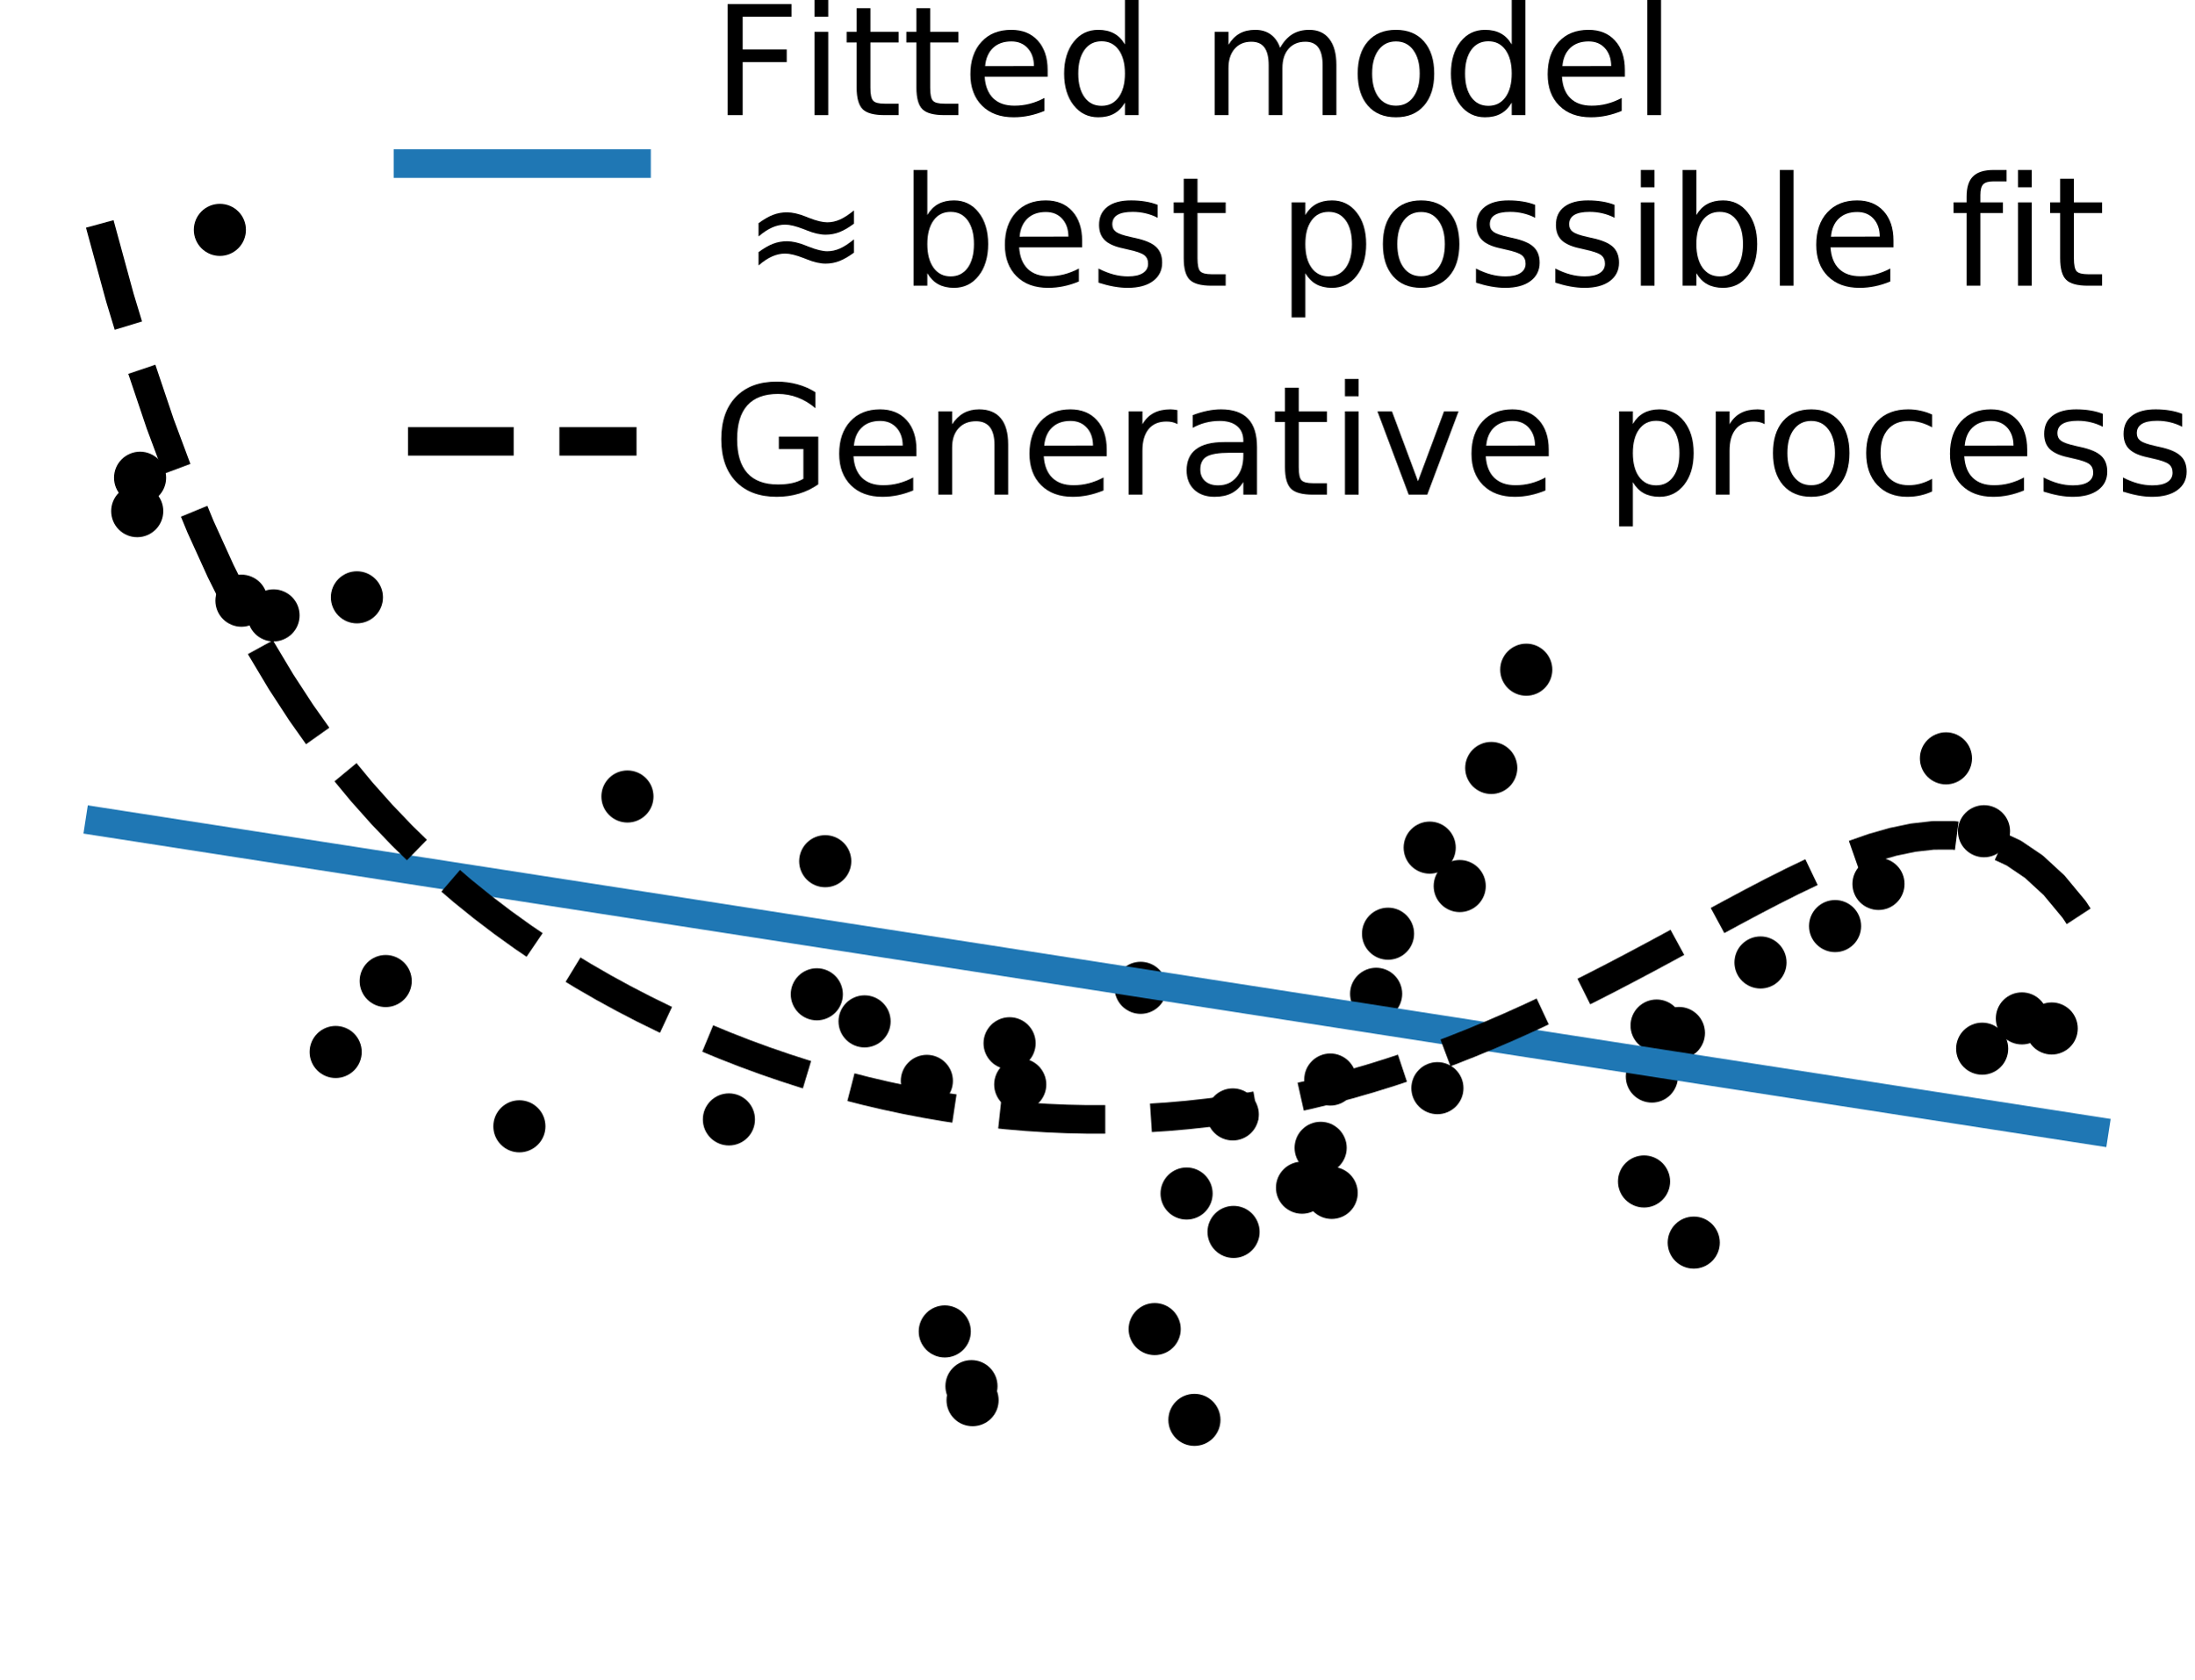
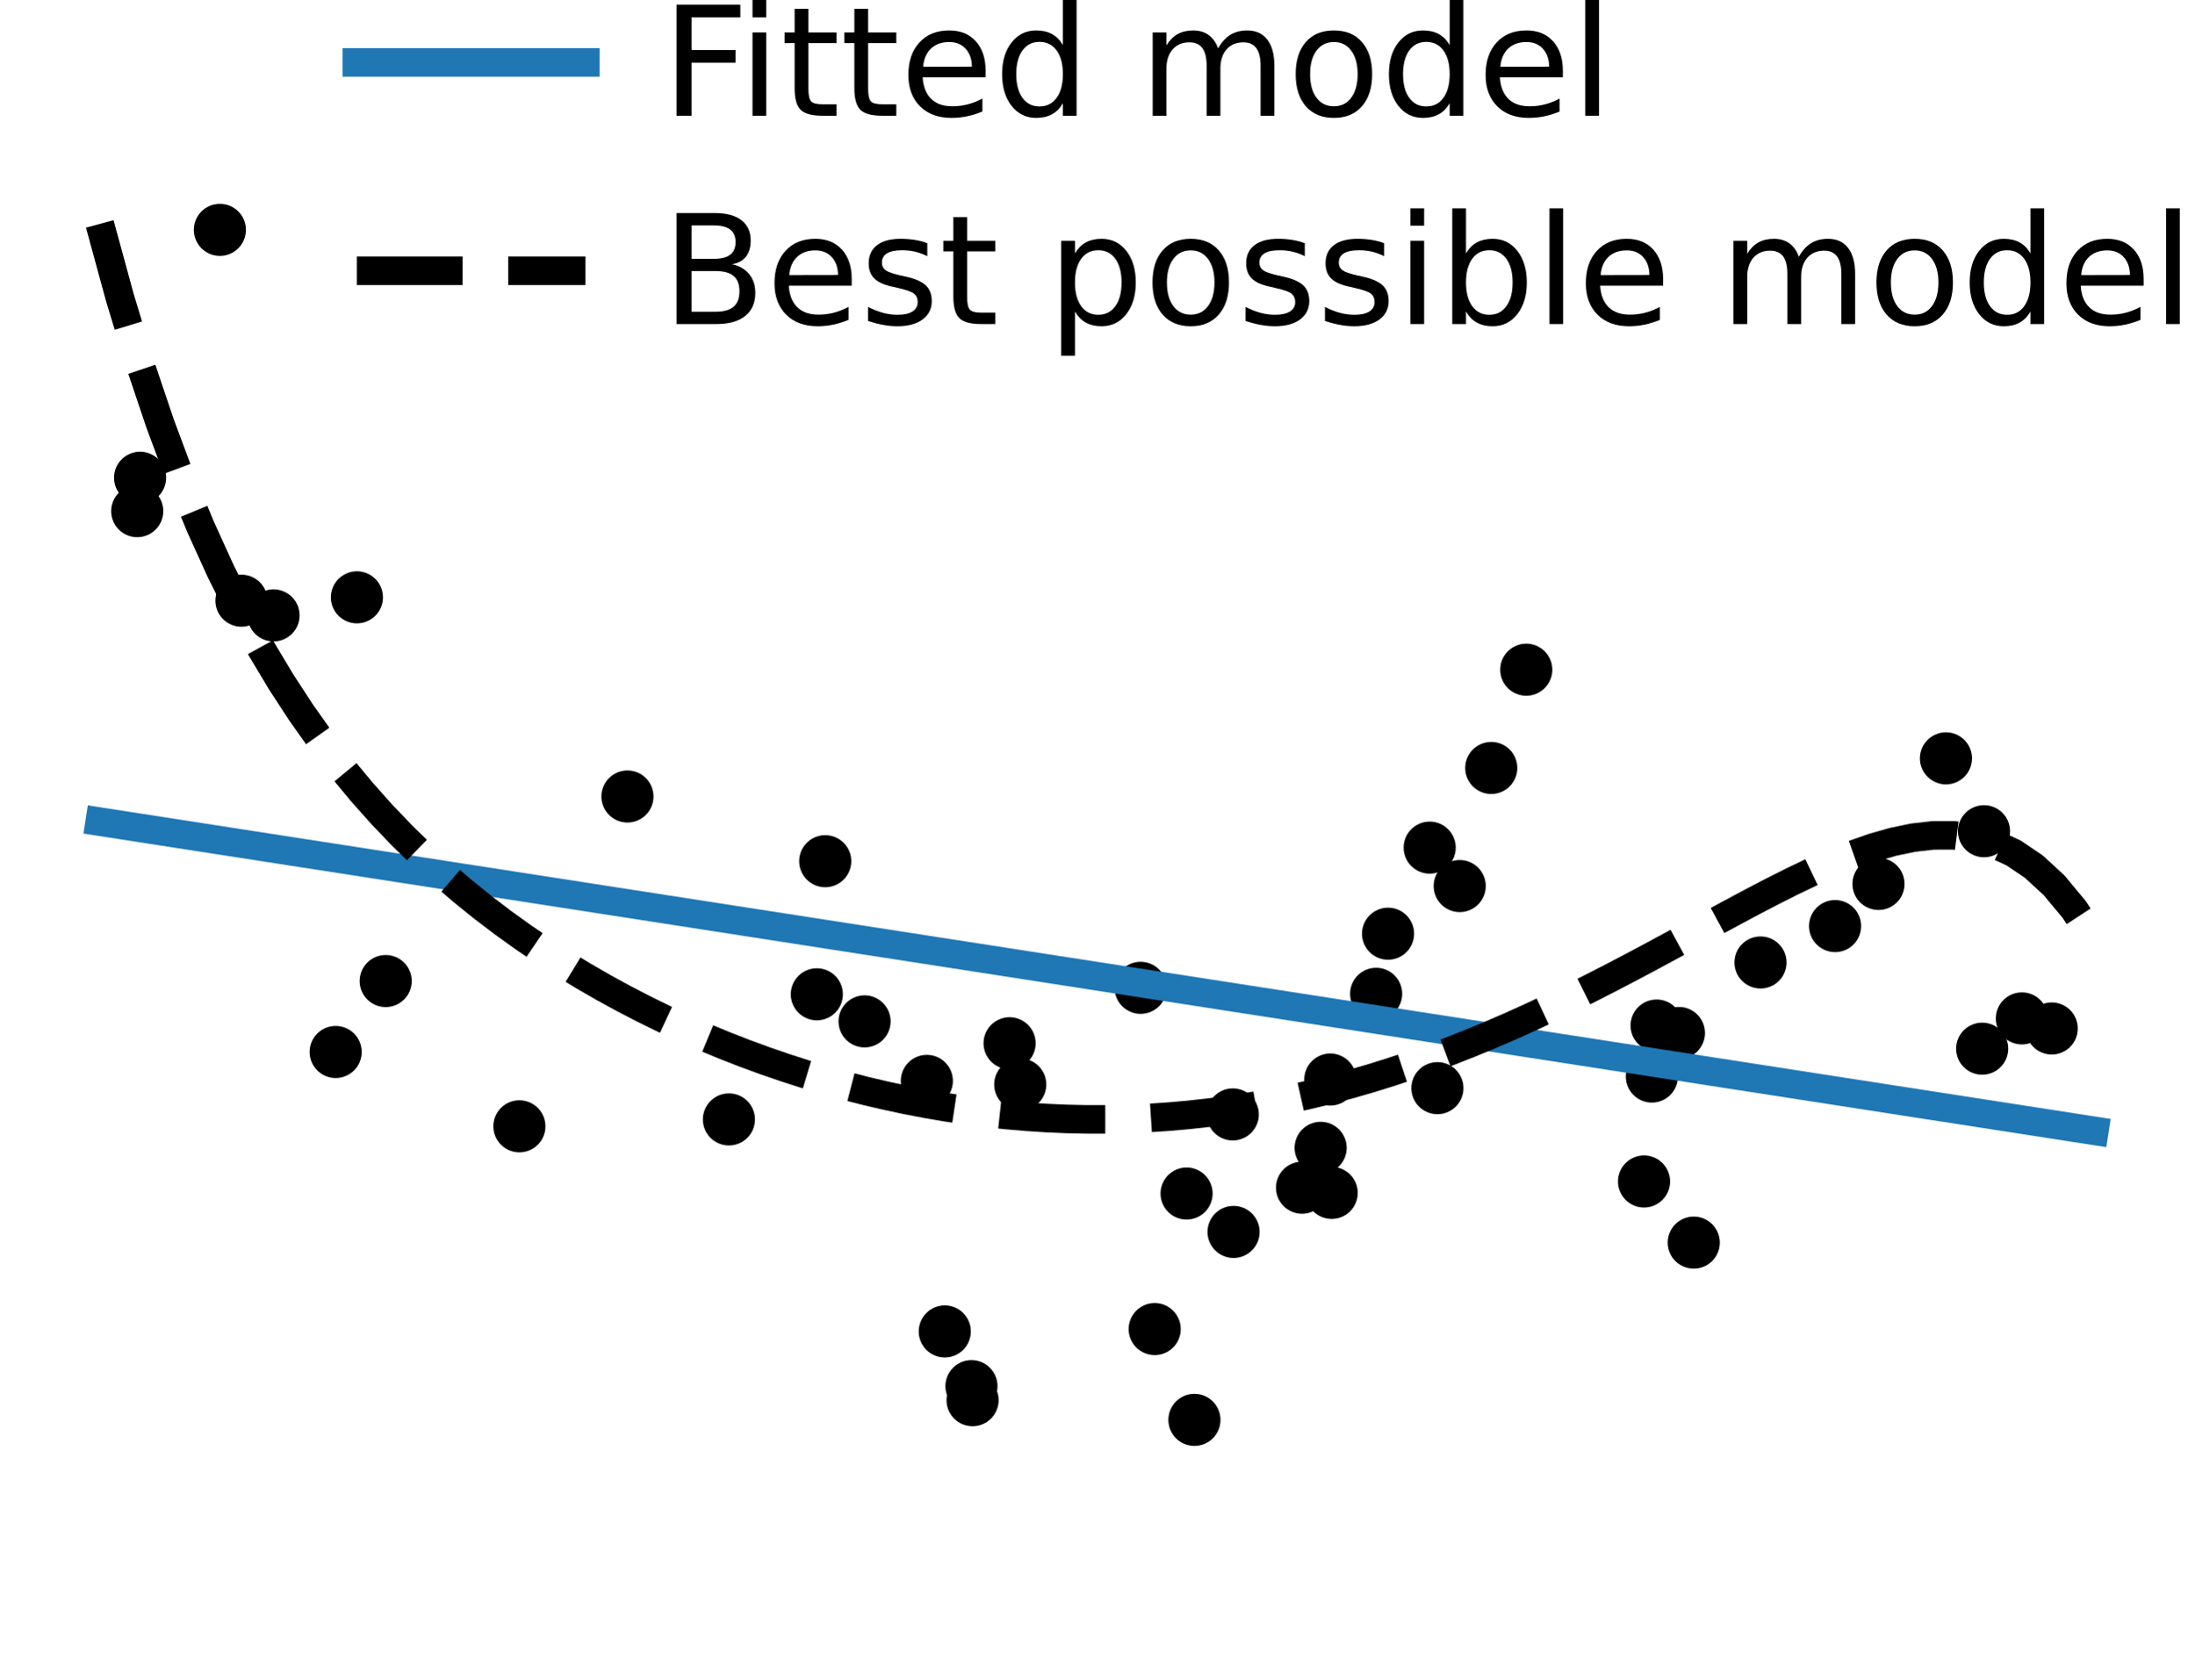
<svg xmlns="http://www.w3.org/2000/svg" xmlns:xlink="http://www.w3.org/1999/xlink" height="176.4pt" version="1.1" viewBox="0 0 230.4 176.4" width="230.4pt">
  <defs>
-     <style type="text/css">
- *{stroke-linecap:butt;stroke-linejoin:round;}
-   </style>
+     <style type="text/css">*{stroke-linecap:butt;stroke-linejoin:round;}</style>
  </defs>
  <g id="figure_1">
    <g id="patch_1">
      <path d="M 0 176.4  L 230.4 176.4  L 230.4 0  L 0 0  z " style="fill:none;" />
    </g>
    <g id="axes_1">
      <g id="PathCollection_1">
        <defs>
-           <path d="M 0 2.236  C 0.593 2.236 1.162 2 1.581 1.581  C 2 1.162 2.236 0.593 2.236 0  C 2.236 -0.593 2 -1.162 1.581 -1.581  C 1.162 -2 0.593 -2.236 0 -2.236  C -0.593 -2.236 -1.162 -2 -1.581 -1.581  C -2 -1.162 -2.236 -0.593 -2.236 0  C -2.236 0.593 -2 1.162 -1.581 1.581  C -1.162 2 -0.593 2.236 0 2.236  z " id="m6afec09613" style="stroke:#000000;" />
+           <path d="M 0 2.236  C 0.593 2.236 1.162 2 1.581 1.581  C 2 1.162 2.236 0.593 2.236 0  C 2.236 -0.593 2 -1.162 1.581 -1.581  C 1.162 -2 0.593 -2.236 0 -2.236  C -0.593 -2.236 -1.162 -2 -1.581 -1.581  C -2 -1.162 -2.236 -0.593 -2.236 0  C -2.236 0.593 -2 1.162 -1.581 1.581  C -1.162 2 -0.593 2.236 0 2.236  z " id="md8c746f9a1" style="stroke:#000000;" />
        </defs>
-         <g clip-path="url(#pa559f22a1e)">
-           <use style="stroke:#000000;" x="125.424" xlink:href="#m6afec09613" y="149.163" />
-           <use style="stroke:#000000;" x="160.272" xlink:href="#m6afec09613" y="70.353" />
-           <use style="stroke:#000000;" x="136.724" xlink:href="#m6afec09613" y="124.771" />
-           <use style="stroke:#000000;" x="124.601" xlink:href="#m6afec09613" y="125.385" />
-           <use style="stroke:#000000;" x="99.209" xlink:href="#m6afec09613" y="139.872" />
-           <use style="stroke:#000000;" x="145.758" xlink:href="#m6afec09613" y="98.088" />
-           <use style="stroke:#000000;" x="102.127" xlink:href="#m6afec09613" y="147.096" />
-           <use style="stroke:#000000;" x="197.259" xlink:href="#m6afec09613" y="92.86" />
-           <use style="stroke:#000000;" x="212.316" xlink:href="#m6afec09613" y="106.986" />
-           <use style="stroke:#000000;" x="90.786" xlink:href="#m6afec09613" y="107.299" />
-           <use style="stroke:#000000;" x="176.303" xlink:href="#m6afec09613" y="108.518" />
-           <use style="stroke:#000000;" x="121.252" xlink:href="#m6afec09613" y="139.625" />
-           <use style="stroke:#000000;" x="129.452" xlink:href="#m6afec09613" y="117.074" />
-           <use style="stroke:#000000;" x="204.343" xlink:href="#m6afec09613" y="79.666" />
-           <use style="stroke:#000000;" x="25.352" xlink:href="#m6afec09613" y="63.103" />
-           <use style="stroke:#000000;" x="28.722" xlink:href="#m6afec09613" y="64.647" />
-           <use style="stroke:#000000;" x="14.708" xlink:href="#m6afec09613" y="50.187" />
-           <use style="stroke:#000000;" x="184.869" xlink:href="#m6afec09613" y="101.111" />
-           <use style="stroke:#000000;" x="173.461" xlink:href="#m6afec09613" y="113.096" />
-           <use style="stroke:#000000;" x="192.701" xlink:href="#m6afec09613" y="97.287" />
-           <use style="stroke:#000000;" x="215.449" xlink:href="#m6afec09613" y="108.045" />
-           <use style="stroke:#000000;" x="177.86" xlink:href="#m6afec09613" y="130.541" />
-           <use style="stroke:#000000;" x="107.132" xlink:href="#m6afec09613" y="113.929" />
-           <use style="stroke:#000000;" x="173.958" xlink:href="#m6afec09613" y="107.736" />
-           <use style="stroke:#000000;" x="35.246" xlink:href="#m6afec09613" y="110.513" />
-           <use style="stroke:#000000;" x="144.507" xlink:href="#m6afec09613" y="104.401" />
-           <use style="stroke:#000000;" x="40.499" xlink:href="#m6afec09613" y="103.06" />
-           <use style="stroke:#000000;" x="208.338" xlink:href="#m6afec09613" y="87.321" />
-           <use style="stroke:#000000;" x="119.776" xlink:href="#m6afec09613" y="103.773" />
-           <use style="stroke:#000000;" x="97.326" xlink:href="#m6afec09613" y="113.549" />
-           <use style="stroke:#000000;" x="65.885" xlink:href="#m6afec09613" y="83.673" />
-           <use style="stroke:#000000;" x="172.639" xlink:href="#m6afec09613" y="124.117" />
-           <use style="stroke:#000000;" x="106.015" xlink:href="#m6afec09613" y="109.598" />
-           <use style="stroke:#000000;" x="129.534" xlink:href="#m6afec09613" y="129.417" />
-           <use style="stroke:#000000;" x="14.408" xlink:href="#m6afec09613" y="53.695" />
-           <use style="stroke:#000000;" x="139.839" xlink:href="#m6afec09613" y="125.319" />
-           <use style="stroke:#000000;" x="138.679" xlink:href="#m6afec09613" y="120.583" />
-           <use style="stroke:#000000;" x="139.692" xlink:href="#m6afec09613" y="113.409" />
-           <use style="stroke:#000000;" x="208.145" xlink:href="#m6afec09613" y="110.168" />
-           <use style="stroke:#000000;" x="153.283" xlink:href="#m6afec09613" y="93.082" />
-           <use style="stroke:#000000;" x="85.773" xlink:href="#m6afec09613" y="104.453" />
-           <use style="stroke:#000000;" x="102.011" xlink:href="#m6afec09613" y="145.62" />
-           <use style="stroke:#000000;" x="156.595" xlink:href="#m6afec09613" y="80.675" />
-           <use style="stroke:#000000;" x="23.087" xlink:href="#m6afec09613" y="24.145" />
-           <use style="stroke:#000000;" x="150.13" xlink:href="#m6afec09613" y="89.045" />
-           <use style="stroke:#000000;" x="150.941" xlink:href="#m6afec09613" y="114.313" />
-           <use style="stroke:#000000;" x="54.538" xlink:href="#m6afec09613" y="118.323" />
-           <use style="stroke:#000000;" x="37.477" xlink:href="#m6afec09613" y="62.749" />
-           <use style="stroke:#000000;" x="76.541" xlink:href="#m6afec09613" y="117.599" />
-           <use style="stroke:#000000;" x="86.654" xlink:href="#m6afec09613" y="90.471" />
+         <g clip-path="url(#pa32c724e53)">
+           <use style="stroke:#000000;" x="125.424" xlink:href="#md8c746f9a1" y="149.163" />
+           <use style="stroke:#000000;" x="160.272" xlink:href="#md8c746f9a1" y="70.353" />
+           <use style="stroke:#000000;" x="136.724" xlink:href="#md8c746f9a1" y="124.771" />
+           <use style="stroke:#000000;" x="124.601" xlink:href="#md8c746f9a1" y="125.385" />
+           <use style="stroke:#000000;" x="99.209" xlink:href="#md8c746f9a1" y="139.872" />
+           <use style="stroke:#000000;" x="145.758" xlink:href="#md8c746f9a1" y="98.088" />
+           <use style="stroke:#000000;" x="102.127" xlink:href="#md8c746f9a1" y="147.096" />
+           <use style="stroke:#000000;" x="197.259" xlink:href="#md8c746f9a1" y="92.86" />
+           <use style="stroke:#000000;" x="212.316" xlink:href="#md8c746f9a1" y="106.986" />
+           <use style="stroke:#000000;" x="90.786" xlink:href="#md8c746f9a1" y="107.299" />
+           <use style="stroke:#000000;" x="176.303" xlink:href="#md8c746f9a1" y="108.518" />
+           <use style="stroke:#000000;" x="121.252" xlink:href="#md8c746f9a1" y="139.625" />
+           <use style="stroke:#000000;" x="129.452" xlink:href="#md8c746f9a1" y="117.074" />
+           <use style="stroke:#000000;" x="204.343" xlink:href="#md8c746f9a1" y="79.666" />
+           <use style="stroke:#000000;" x="25.352" xlink:href="#md8c746f9a1" y="63.103" />
+           <use style="stroke:#000000;" x="28.722" xlink:href="#md8c746f9a1" y="64.647" />
+           <use style="stroke:#000000;" x="14.708" xlink:href="#md8c746f9a1" y="50.187" />
+           <use style="stroke:#000000;" x="184.869" xlink:href="#md8c746f9a1" y="101.111" />
+           <use style="stroke:#000000;" x="173.461" xlink:href="#md8c746f9a1" y="113.096" />
+           <use style="stroke:#000000;" x="192.701" xlink:href="#md8c746f9a1" y="97.287" />
+           <use style="stroke:#000000;" x="215.449" xlink:href="#md8c746f9a1" y="108.045" />
+           <use style="stroke:#000000;" x="177.86" xlink:href="#md8c746f9a1" y="130.541" />
+           <use style="stroke:#000000;" x="107.132" xlink:href="#md8c746f9a1" y="113.929" />
+           <use style="stroke:#000000;" x="173.958" xlink:href="#md8c746f9a1" y="107.736" />
+           <use style="stroke:#000000;" x="35.246" xlink:href="#md8c746f9a1" y="110.513" />
+           <use style="stroke:#000000;" x="144.507" xlink:href="#md8c746f9a1" y="104.401" />
+           <use style="stroke:#000000;" x="40.499" xlink:href="#md8c746f9a1" y="103.06" />
+           <use style="stroke:#000000;" x="208.338" xlink:href="#md8c746f9a1" y="87.321" />
+           <use style="stroke:#000000;" x="119.776" xlink:href="#md8c746f9a1" y="103.773" />
+           <use style="stroke:#000000;" x="97.326" xlink:href="#md8c746f9a1" y="113.549" />
+           <use style="stroke:#000000;" x="65.885" xlink:href="#md8c746f9a1" y="83.673" />
+           <use style="stroke:#000000;" x="172.639" xlink:href="#md8c746f9a1" y="124.117" />
+           <use style="stroke:#000000;" x="106.015" xlink:href="#md8c746f9a1" y="109.598" />
+           <use style="stroke:#000000;" x="129.534" xlink:href="#md8c746f9a1" y="129.417" />
+           <use style="stroke:#000000;" x="14.408" xlink:href="#md8c746f9a1" y="53.695" />
+           <use style="stroke:#000000;" x="139.839" xlink:href="#md8c746f9a1" y="125.319" />
+           <use style="stroke:#000000;" x="138.679" xlink:href="#md8c746f9a1" y="120.583" />
+           <use style="stroke:#000000;" x="139.692" xlink:href="#md8c746f9a1" y="113.409" />
+           <use style="stroke:#000000;" x="208.145" xlink:href="#md8c746f9a1" y="110.168" />
+           <use style="stroke:#000000;" x="153.283" xlink:href="#md8c746f9a1" y="93.082" />
+           <use style="stroke:#000000;" x="85.773" xlink:href="#md8c746f9a1" y="104.453" />
+           <use style="stroke:#000000;" x="102.011" xlink:href="#md8c746f9a1" y="145.62" />
+           <use style="stroke:#000000;" x="156.595" xlink:href="#md8c746f9a1" y="80.675" />
+           <use style="stroke:#000000;" x="23.087" xlink:href="#md8c746f9a1" y="24.145" />
+           <use style="stroke:#000000;" x="150.13" xlink:href="#md8c746f9a1" y="89.045" />
+           <use style="stroke:#000000;" x="150.941" xlink:href="#md8c746f9a1" y="114.313" />
+           <use style="stroke:#000000;" x="54.538" xlink:href="#md8c746f9a1" y="118.323" />
+           <use style="stroke:#000000;" x="37.477" xlink:href="#md8c746f9a1" y="62.749" />
+           <use style="stroke:#000000;" x="76.541" xlink:href="#md8c746f9a1" y="117.599" />
+           <use style="stroke:#000000;" x="86.654" xlink:href="#md8c746f9a1" y="90.471" />
        </g>
      </g>
      <g id="line2d_1">
-         <path clip-path="url(#pa559f22a1e)" d="M 10.473 86.316  L 12.588 86.644  L 14.704 86.972  L 16.82 87.3  L 18.936 87.629  L 21.051 87.957  L 23.167 88.285  L 25.283 88.613  L 27.398 88.941  L 29.514 89.269  L 31.63 89.597  L 33.745 89.925  L 35.861 90.253  L 37.977 90.581  L 40.093 90.909  L 42.208 91.238  L 44.324 91.566  L 46.44 91.894  L 48.555 92.222  L 50.671 92.55  L 52.787 92.878  L 54.902 93.206  L 57.018 93.534  L 59.134 93.862  L 61.25 94.19  L 63.365 94.519  L 65.481 94.847  L 67.597 95.175  L 69.712 95.503  L 71.828 95.831  L 73.944 96.159  L 76.06 96.487  L 78.175 96.815  L 80.291 97.143  L 82.407 97.471  L 84.522 97.8  L 86.638 98.128  L 88.754 98.456  L 90.869 98.784  L 92.985 99.112  L 95.101 99.44  L 97.217 99.768  L 99.332 100.096  L 101.448 100.424  L 103.564 100.752  L 105.679 101.081  L 107.795 101.409  L 109.911 101.737  L 112.026 102.065  L 114.142 102.393  L 116.258 102.721  L 118.374 103.049  L 120.489 103.377  L 122.605 103.705  L 124.721 104.033  L 126.836 104.362  L 128.952 104.69  L 131.068 105.018  L 133.183 105.346  L 135.299 105.674  L 137.415 106.002  L 139.531 106.33  L 141.646 106.658  L 143.762 106.986  L 145.878 107.314  L 147.993 107.643  L 150.109 107.971  L 152.225 108.299  L 154.34 108.627  L 156.456 108.955  L 158.572 109.283  L 160.688 109.611  L 162.803 109.939  L 164.919 110.267  L 167.035 110.595  L 169.15 110.924  L 171.266 111.252  L 173.382 111.58  L 175.498 111.908  L 177.613 112.236  L 179.729 112.564  L 181.845 112.892  L 183.96 113.22  L 186.076 113.548  L 188.192 113.876  L 190.307 114.205  L 192.423 114.533  L 194.539 114.861  L 196.655 115.189  L 198.77 115.517  L 200.886 115.845  L 203.002 116.173  L 205.117 116.501  L 207.233 116.829  L 209.349 117.157  L 211.464 117.486  L 213.58 117.814  L 215.696 118.142  L 217.812 118.47  L 219.927 118.798  " style="fill:none;stroke:#1f77b4;stroke-linecap:square;stroke-width:3;" />
+         <path clip-path="url(#pa32c724e53)" d="M 10.473 86.316  L 12.588 86.644  L 14.704 86.972  L 16.82 87.3  L 18.936 87.629  L 21.051 87.957  L 23.167 88.285  L 25.283 88.613  L 27.398 88.941  L 29.514 89.269  L 31.63 89.597  L 33.745 89.925  L 35.861 90.253  L 37.977 90.581  L 40.093 90.909  L 42.208 91.238  L 44.324 91.566  L 46.44 91.894  L 48.555 92.222  L 50.671 92.55  L 52.787 92.878  L 54.902 93.206  L 57.018 93.534  L 59.134 93.862  L 61.25 94.19  L 63.365 94.519  L 65.481 94.847  L 67.597 95.175  L 69.712 95.503  L 71.828 95.831  L 73.944 96.159  L 76.06 96.487  L 78.175 96.815  L 80.291 97.143  L 82.407 97.471  L 84.522 97.8  L 86.638 98.128  L 88.754 98.456  L 90.869 98.784  L 92.985 99.112  L 95.101 99.44  L 97.217 99.768  L 99.332 100.096  L 101.448 100.424  L 103.564 100.752  L 105.679 101.081  L 107.795 101.409  L 109.911 101.737  L 112.026 102.065  L 114.142 102.393  L 116.258 102.721  L 118.374 103.049  L 120.489 103.377  L 122.605 103.705  L 124.721 104.033  L 126.836 104.362  L 128.952 104.69  L 131.068 105.018  L 133.183 105.346  L 135.299 105.674  L 137.415 106.002  L 139.531 106.33  L 141.646 106.658  L 143.762 106.986  L 145.878 107.314  L 147.993 107.643  L 150.109 107.971  L 152.225 108.299  L 154.34 108.627  L 156.456 108.955  L 158.572 109.283  L 160.688 109.611  L 162.803 109.939  L 164.919 110.267  L 167.035 110.595  L 169.15 110.924  L 171.266 111.252  L 173.382 111.58  L 175.498 111.908  L 177.613 112.236  L 179.729 112.564  L 181.845 112.892  L 183.96 113.22  L 186.076 113.548  L 188.192 113.876  L 190.307 114.205  L 192.423 114.533  L 194.539 114.861  L 196.655 115.189  L 198.77 115.517  L 200.886 115.845  L 203.002 116.173  L 205.117 116.501  L 207.233 116.829  L 209.349 117.157  L 211.464 117.486  L 213.58 117.814  L 215.696 118.142  L 217.812 118.47  L 219.927 118.798  " style="fill:none;stroke:#1f77b4;stroke-linecap:square;stroke-width:3;" />
      </g>
      <g id="line2d_2">
-         <path clip-path="url(#pa559f22a1e)" d="M 10.473 23.52  L 12.588 31.27  L 14.704 38.241  L 16.82 44.523  L 18.936 50.195  L 21.051 55.328  L 23.167 59.986  L 25.283 64.223  L 27.398 68.089  L 29.514 71.626  L 31.63 74.872  L 33.745 77.86  L 35.861 80.62  L 37.977 83.177  L 40.093 85.552  L 42.208 87.765  L 44.324 89.832  L 46.44 91.769  L 48.555 93.587  L 50.671 95.297  L 52.787 96.91  L 54.902 98.431  L 57.018 99.87  L 59.134 101.231  L 61.25 102.52  L 63.365 103.741  L 65.481 104.898  L 67.597 105.994  L 69.712 107.032  L 71.828 108.015  L 73.944 108.944  L 76.06 109.82  L 78.175 110.647  L 80.291 111.424  L 82.407 112.152  L 84.522 112.834  L 86.638 113.468  L 88.754 114.057  L 90.869 114.599  L 92.985 115.097  L 95.101 115.549  L 97.217 115.957  L 99.332 116.319  L 101.448 116.637  L 103.564 116.909  L 105.679 117.137  L 107.795 117.319  L 109.911 117.457  L 112.026 117.548  L 114.142 117.594  L 116.258 117.594  L 118.374 117.548  L 120.489 117.455  L 122.605 117.316  L 124.721 117.13  L 126.836 116.897  L 128.952 116.617  L 131.068 116.289  L 133.183 115.915  L 135.299 115.493  L 137.415 115.023  L 139.531 114.507  L 141.646 113.944  L 143.762 113.335  L 145.878 112.679  L 147.993 111.978  L 150.109 111.232  L 152.225 110.443  L 154.34 109.61  L 156.456 108.736  L 158.572 107.822  L 160.688 106.869  L 162.803 105.88  L 164.919 104.857  L 167.035 103.802  L 169.15 102.719  L 171.266 101.612  L 173.382 100.486  L 175.498 99.344  L 177.613 98.193  L 179.729 97.041  L 181.845 95.895  L 183.96 94.764  L 186.076 93.66  L 188.192 92.594  L 190.307 91.582  L 192.423 90.64  L 194.539 89.786  L 196.655 89.045  L 198.77 88.439  L 200.886 87.999  L 203.002 87.758  L 205.117 87.753  L 207.233 88.028  L 209.349 88.631  L 211.464 89.618  L 213.58 91.051  L 215.696 93.001  L 217.812 95.549  L 219.927 98.784  " style="fill:none;stroke:#000000;stroke-dasharray:11.1,4.8;stroke-dashoffset:0;stroke-width:3;" />
+         <path clip-path="url(#pa32c724e53)" d="M 10.473 23.52  L 12.588 31.27  L 14.704 38.241  L 16.82 44.523  L 18.936 50.195  L 21.051 55.328  L 23.167 59.986  L 25.283 64.223  L 27.398 68.089  L 29.514 71.626  L 31.63 74.872  L 33.745 77.86  L 35.861 80.62  L 37.977 83.177  L 40.093 85.552  L 42.208 87.765  L 44.324 89.832  L 46.44 91.769  L 48.555 93.587  L 50.671 95.297  L 52.787 96.91  L 54.902 98.431  L 57.018 99.87  L 59.134 101.231  L 61.25 102.52  L 63.365 103.741  L 65.481 104.898  L 67.597 105.994  L 69.712 107.032  L 71.828 108.015  L 73.944 108.944  L 76.06 109.82  L 78.175 110.647  L 80.291 111.424  L 82.407 112.152  L 84.522 112.834  L 86.638 113.468  L 88.754 114.057  L 90.869 114.599  L 92.985 115.097  L 95.101 115.549  L 97.217 115.957  L 99.332 116.319  L 101.448 116.637  L 103.564 116.909  L 105.679 117.137  L 107.795 117.319  L 109.911 117.457  L 112.026 117.548  L 114.142 117.594  L 116.258 117.594  L 118.374 117.548  L 120.489 117.455  L 122.605 117.316  L 124.721 117.13  L 126.836 116.897  L 128.952 116.617  L 131.068 116.289  L 133.183 115.915  L 135.299 115.493  L 137.415 115.023  L 139.531 114.507  L 141.646 113.944  L 143.762 113.335  L 145.878 112.679  L 147.993 111.978  L 150.109 111.232  L 152.225 110.443  L 154.34 109.61  L 156.456 108.736  L 158.572 107.822  L 160.688 106.869  L 162.803 105.88  L 164.919 104.857  L 167.035 103.802  L 169.15 102.719  L 171.266 101.612  L 173.382 100.486  L 175.498 99.344  L 177.613 98.193  L 179.729 97.041  L 181.845 95.895  L 183.96 94.764  L 186.076 93.66  L 188.192 92.594  L 190.307 91.582  L 192.423 90.64  L 194.539 89.786  L 196.655 89.045  L 198.77 88.439  L 200.886 87.999  L 203.002 87.758  L 205.117 87.753  L 207.233 88.028  L 209.349 88.631  L 211.464 89.618  L 213.58 91.051  L 215.696 93.001  L 217.812 95.549  L 219.927 98.784  " style="fill:none;stroke:#000000;stroke-dasharray:11.1,4.8;stroke-dashoffset:0;stroke-width:3;" />
      </g>
      <g id="legend_1">
        <g id="line2d_3">
-           <path d="M 42.84 17.181  L 66.84 17.181  " style="fill:none;stroke:#1f77b4;stroke-linecap:square;stroke-width:3;" />
+           <path d="M 37.468 6.558  L 61.468 6.558  " style="fill:none;stroke:#1f77b4;stroke-linecap:square;stroke-width:3;" />
        </g>
        <g id="line2d_4" />
        <g id="text_1">
-           <defs>
-             <path d="M 9.812 72.906  L 51.703 72.906  L 51.703 64.594  L 19.672 64.594  L 19.672 43.109  L 48.578 43.109  L 48.578 34.812  L 19.672 34.812  L 19.672 0  L 9.812 0  z " id="DejaVuSans-70" />
-             <path d="M 9.422 54.688  L 18.406 54.688  L 18.406 0  L 9.422 0  z M 9.422 75.984  L 18.406 75.984  L 18.406 64.594  L 9.422 64.594  z " id="DejaVuSans-105" />
-             <path d="M 18.312 70.219  L 18.312 54.688  L 36.812 54.688  L 36.812 47.703  L 18.312 47.703  L 18.312 18.016  Q 18.312 11.328 20.141 9.422  Q 21.969 7.516 27.594 7.516  L 36.812 7.516  L 36.812 0  L 27.594 0  Q 17.188 0 13.234 3.875  Q 9.281 7.766 9.281 18.016  L 9.281 47.703  L 2.688 47.703  L 2.688 54.688  L 9.281 54.688  L 9.281 70.219  z " id="DejaVuSans-116" />
-             <path d="M 56.203 29.594  L 56.203 25.203  L 14.891 25.203  Q 15.484 15.922 20.484 11.062  Q 25.484 6.203 34.422 6.203  Q 39.594 6.203 44.453 7.469  Q 49.312 8.734 54.109 11.281  L 54.109 2.781  Q 49.266 0.734 44.188 -0.344  Q 39.109 -1.422 33.891 -1.422  Q 20.797 -1.422 13.156 6.188  Q 5.516 13.812 5.516 26.812  Q 5.516 40.234 12.766 48.109  Q 20.016 56 32.328 56  Q 43.359 56 49.781 48.891  Q 56.203 41.797 56.203 29.594  z M 47.219 32.234  Q 47.125 39.594 43.094 43.984  Q 39.062 48.391 32.422 48.391  Q 24.906 48.391 20.391 44.141  Q 15.875 39.891 15.188 32.172  z " id="DejaVuSans-101" />
-             <path d="M 45.406 46.391  L 45.406 75.984  L 54.391 75.984  L 54.391 0  L 45.406 0  L 45.406 8.203  Q 42.578 3.328 38.25 0.953  Q 33.938 -1.422 27.875 -1.422  Q 17.969 -1.422 11.734 6.484  Q 5.516 14.406 5.516 27.297  Q 5.516 40.188 11.734 48.094  Q 17.969 56 27.875 56  Q 33.938 56 38.25 53.625  Q 42.578 51.266 45.406 46.391  z M 14.797 27.297  Q 14.797 17.391 18.875 11.75  Q 22.953 6.109 30.078 6.109  Q 37.203 6.109 41.297 11.75  Q 45.406 17.391 45.406 27.297  Q 45.406 37.203 41.297 42.844  Q 37.203 48.484 30.078 48.484  Q 22.953 48.484 18.875 42.844  Q 14.797 37.203 14.797 27.297  z " id="DejaVuSans-100" />
-             <path id="DejaVuSans-32" />
-             <path d="M 52 44.188  Q 55.375 50.25 60.062 53.125  Q 64.75 56 71.094 56  Q 79.641 56 84.281 50.016  Q 88.922 44.047 88.922 33.016  L 88.922 0  L 79.891 0  L 79.891 32.719  Q 79.891 40.578 77.094 44.375  Q 74.312 48.188 68.609 48.188  Q 61.625 48.188 57.562 43.547  Q 53.516 38.922 53.516 30.906  L 53.516 0  L 44.484 0  L 44.484 32.719  Q 44.484 40.625 41.703 44.406  Q 38.922 48.188 33.109 48.188  Q 26.219 48.188 22.156 43.531  Q 18.109 38.875 18.109 30.906  L 18.109 0  L 9.078 0  L 9.078 54.688  L 18.109 54.688  L 18.109 46.188  Q 21.188 51.219 25.484 53.609  Q 29.781 56 35.688 56  Q 41.656 56 45.828 52.969  Q 50 49.953 52 44.188  z " id="DejaVuSans-109" />
-             <path d="M 30.609 48.391  Q 23.391 48.391 19.188 42.75  Q 14.984 37.109 14.984 27.297  Q 14.984 17.484 19.156 11.844  Q 23.344 6.203 30.609 6.203  Q 37.797 6.203 41.984 11.859  Q 46.188 17.531 46.188 27.297  Q 46.188 37.016 41.984 42.703  Q 37.797 48.391 30.609 48.391  z M 30.609 56  Q 42.328 56 49.016 48.375  Q 55.719 40.766 55.719 27.297  Q 55.719 13.875 49.016 6.219  Q 42.328 -1.422 30.609 -1.422  Q 18.844 -1.422 12.172 6.219  Q 5.516 13.875 5.516 27.297  Q 5.516 40.766 12.172 48.375  Q 18.844 56 30.609 56  z " id="DejaVuSans-111" />
-             <path d="M 9.422 75.984  L 18.406 75.984  L 18.406 0  L 9.422 0  z " id="DejaVuSans-108" />
-           </defs>
-           <g transform="translate(74.84 12.093)scale(0.16 -0.16)">
+           <g transform="translate(69.4675 12.1575)scale(0.16 -0.16)">
+             <defs>
+               <path d="M 9.812 72.906  L 51.703 72.906  L 51.703 64.594  L 19.672 64.594  L 19.672 43.109  L 48.578 43.109  L 48.578 34.812  L 19.672 34.812  L 19.672 0  L 9.812 0  z " id="DejaVuSans-70" />
+               <path d="M 9.422 54.688  L 18.406 54.688  L 18.406 0  L 9.422 0  z M 9.422 75.984  L 18.406 75.984  L 18.406 64.594  L 9.422 64.594  z " id="DejaVuSans-105" />
+               <path d="M 18.312 70.219  L 18.312 54.688  L 36.812 54.688  L 36.812 47.703  L 18.312 47.703  L 18.312 18.016  Q 18.312 11.328 20.141 9.422  Q 21.969 7.516 27.594 7.516  L 36.812 7.516  L 36.812 0  L 27.594 0  Q 17.188 0 13.234 3.875  Q 9.281 7.766 9.281 18.016  L 9.281 47.703  L 2.688 47.703  L 2.688 54.688  L 9.281 54.688  L 9.281 70.219  z " id="DejaVuSans-116" />
+               <path d="M 56.203 29.594  L 56.203 25.203  L 14.891 25.203  Q 15.484 15.922 20.484 11.062  Q 25.484 6.203 34.422 6.203  Q 39.594 6.203 44.453 7.469  Q 49.312 8.734 54.109 11.281  L 54.109 2.781  Q 49.266 0.734 44.188 -0.344  Q 39.109 -1.422 33.891 -1.422  Q 20.797 -1.422 13.156 6.188  Q 5.516 13.812 5.516 26.812  Q 5.516 40.234 12.766 48.109  Q 20.016 56 32.328 56  Q 43.359 56 49.781 48.891  Q 56.203 41.797 56.203 29.594  z M 47.219 32.234  Q 47.125 39.594 43.094 43.984  Q 39.062 48.391 32.422 48.391  Q 24.906 48.391 20.391 44.141  Q 15.875 39.891 15.188 32.172  z " id="DejaVuSans-101" />
+               <path d="M 45.406 46.391  L 45.406 75.984  L 54.391 75.984  L 54.391 0  L 45.406 0  L 45.406 8.203  Q 42.578 3.328 38.25 0.953  Q 33.938 -1.422 27.875 -1.422  Q 17.969 -1.422 11.734 6.484  Q 5.516 14.406 5.516 27.297  Q 5.516 40.188 11.734 48.094  Q 17.969 56 27.875 56  Q 33.938 56 38.25 53.625  Q 42.578 51.266 45.406 46.391  z M 14.797 27.297  Q 14.797 17.391 18.875 11.75  Q 22.953 6.109 30.078 6.109  Q 37.203 6.109 41.297 11.75  Q 45.406 17.391 45.406 27.297  Q 45.406 37.203 41.297 42.844  Q 37.203 48.484 30.078 48.484  Q 22.953 48.484 18.875 42.844  Q 14.797 37.203 14.797 27.297  z " id="DejaVuSans-100" />
+               <path id="DejaVuSans-32" />
+               <path d="M 52 44.188  Q 55.375 50.25 60.062 53.125  Q 64.75 56 71.094 56  Q 79.641 56 84.281 50.016  Q 88.922 44.047 88.922 33.016  L 88.922 0  L 79.891 0  L 79.891 32.719  Q 79.891 40.578 77.094 44.375  Q 74.312 48.188 68.609 48.188  Q 61.625 48.188 57.562 43.547  Q 53.516 38.922 53.516 30.906  L 53.516 0  L 44.484 0  L 44.484 32.719  Q 44.484 40.625 41.703 44.406  Q 38.922 48.188 33.109 48.188  Q 26.219 48.188 22.156 43.531  Q 18.109 38.875 18.109 30.906  L 18.109 0  L 9.078 0  L 9.078 54.688  L 18.109 54.688  L 18.109 46.188  Q 21.188 51.219 25.484 53.609  Q 29.781 56 35.688 56  Q 41.656 56 45.828 52.969  Q 50 49.953 52 44.188  z " id="DejaVuSans-109" />
+               <path d="M 30.609 48.391  Q 23.391 48.391 19.188 42.75  Q 14.984 37.109 14.984 27.297  Q 14.984 17.484 19.156 11.844  Q 23.344 6.203 30.609 6.203  Q 37.797 6.203 41.984 11.859  Q 46.188 17.531 46.188 27.297  Q 46.188 37.016 41.984 42.703  Q 37.797 48.391 30.609 48.391  z M 30.609 56  Q 42.328 56 49.016 48.375  Q 55.719 40.766 55.719 27.297  Q 55.719 13.875 49.016 6.219  Q 42.328 -1.422 30.609 -1.422  Q 18.844 -1.422 12.172 6.219  Q 5.516 13.875 5.516 27.297  Q 5.516 40.766 12.172 48.375  Q 18.844 56 30.609 56  z " id="DejaVuSans-111" />
+               <path d="M 9.422 75.984  L 18.406 75.984  L 18.406 0  L 9.422 0  z " id="DejaVuSans-108" />
+             </defs>
            <use xlink:href="#DejaVuSans-70" />
-             <use x="57.41" xlink:href="#DejaVuSans-105" />
-             <use x="85.193" xlink:href="#DejaVuSans-116" />
-             <use x="124.402" xlink:href="#DejaVuSans-116" />
-             <use x="163.611" xlink:href="#DejaVuSans-101" />
-             <use x="225.135" xlink:href="#DejaVuSans-100" />
-             <use x="288.611" xlink:href="#DejaVuSans-32" />
-             <use x="320.398" xlink:href="#DejaVuSans-109" />
-             <use x="417.811" xlink:href="#DejaVuSans-111" />
-             <use x="478.992" xlink:href="#DejaVuSans-100" />
-             <use x="542.469" xlink:href="#DejaVuSans-101" />
-             <use x="603.992" xlink:href="#DejaVuSans-108" />
-           </g>
-           <defs>
-             <path d="M 73.188 30.422  L 73.188 21.688  Q 68.062 17.875 63.688 16.188  Q 59.328 14.5 54.594 14.5  Q 49.219 14.5 42.094 17.391  Q 41.609 17.578 41.266 17.719  Q 40.969 17.828 40.234 18.109  Q 32.672 21.094 28.078 21.094  Q 23.781 21.094 19.578 19.234  Q 15.375 17.391 10.594 13.281  L 10.594 22.016  Q 15.719 25.828 20.094 27.516  Q 24.469 29.203 29.203 29.203  Q 34.578 29.203 41.75 26.312  Q 42.281 26.078 42.531 25.984  Q 42.828 25.875 43.562 25.594  Q 51.125 22.609 55.719 22.609  Q 59.906 22.609 64.031 24.438  Q 68.172 26.266 73.188 30.422  z M 73.188 49.422  L 73.188 40.719  Q 68.062 36.859 63.688 35.172  Q 59.328 33.5 54.594 33.5  Q 49.219 33.5 42.094 36.375  Q 41.609 36.578 41.266 36.719  Q 40.969 36.812 40.234 37.109  Q 32.672 40.094 28.078 40.094  Q 23.781 40.094 19.578 38.234  Q 15.375 36.375 10.594 32.328  L 10.594 41.016  Q 15.719 44.828 20.094 46.5  Q 24.469 48.188 29.203 48.188  Q 34.578 48.188 41.75 45.312  Q 42.234 45.125 42.484 45.016  Q 42.828 44.875 43.562 44.578  Q 51.125 41.609 55.719 41.609  Q 59.906 41.609 64.031 43.438  Q 68.172 45.266 73.188 49.422  z " id="DejaVuSans-8776" />
-             <path d="M 48.688 27.297  Q 48.688 37.203 44.609 42.844  Q 40.531 48.484 33.406 48.484  Q 26.266 48.484 22.188 42.844  Q 18.109 37.203 18.109 27.297  Q 18.109 17.391 22.188 11.75  Q 26.266 6.109 33.406 6.109  Q 40.531 6.109 44.609 11.75  Q 48.688 17.391 48.688 27.297  z M 18.109 46.391  Q 20.953 51.266 25.266 53.625  Q 29.594 56 35.594 56  Q 45.562 56 51.781 48.094  Q 58.016 40.188 58.016 27.297  Q 58.016 14.406 51.781 6.484  Q 45.562 -1.422 35.594 -1.422  Q 29.594 -1.422 25.266 0.953  Q 20.953 3.328 18.109 8.203  L 18.109 0  L 9.078 0  L 9.078 75.984  L 18.109 75.984  z " id="DejaVuSans-98" />
-             <path d="M 44.281 53.078  L 44.281 44.578  Q 40.484 46.531 36.375 47.5  Q 32.281 48.484 27.875 48.484  Q 21.188 48.484 17.844 46.438  Q 14.5 44.391 14.5 40.281  Q 14.5 37.156 16.891 35.375  Q 19.281 33.594 26.516 31.984  L 29.594 31.297  Q 39.156 29.25 43.188 25.516  Q 47.219 21.781 47.219 15.094  Q 47.219 7.469 41.188 3.016  Q 35.156 -1.422 24.609 -1.422  Q 20.219 -1.422 15.453 -0.562  Q 10.688 0.297 5.422 2  L 5.422 11.281  Q 10.406 8.688 15.234 7.391  Q 20.062 6.109 24.812 6.109  Q 31.156 6.109 34.562 8.281  Q 37.984 10.453 37.984 14.406  Q 37.984 18.062 35.516 20.016  Q 33.062 21.969 24.703 23.781  L 21.578 24.516  Q 13.234 26.266 9.516 29.906  Q 5.812 33.547 5.812 39.891  Q 5.812 47.609 11.281 51.797  Q 16.75 56 26.812 56  Q 31.781 56 36.172 55.266  Q 40.578 54.547 44.281 53.078  z " id="DejaVuSans-115" />
-             <path d="M 18.109 8.203  L 18.109 -20.797  L 9.078 -20.797  L 9.078 54.688  L 18.109 54.688  L 18.109 46.391  Q 20.953 51.266 25.266 53.625  Q 29.594 56 35.594 56  Q 45.562 56 51.781 48.094  Q 58.016 40.188 58.016 27.297  Q 58.016 14.406 51.781 6.484  Q 45.562 -1.422 35.594 -1.422  Q 29.594 -1.422 25.266 0.953  Q 20.953 3.328 18.109 8.203  z M 48.688 27.297  Q 48.688 37.203 44.609 42.844  Q 40.531 48.484 33.406 48.484  Q 26.266 48.484 22.188 42.844  Q 18.109 37.203 18.109 27.297  Q 18.109 17.391 22.188 11.75  Q 26.266 6.109 33.406 6.109  Q 40.531 6.109 44.609 11.75  Q 48.688 17.391 48.688 27.297  z " id="DejaVuSans-112" />
-             <path d="M 37.109 75.984  L 37.109 68.5  L 28.516 68.5  Q 23.688 68.5 21.797 66.547  Q 19.922 64.594 19.922 59.516  L 19.922 54.688  L 34.719 54.688  L 34.719 47.703  L 19.922 47.703  L 19.922 0  L 10.891 0  L 10.891 47.703  L 2.297 47.703  L 2.297 54.688  L 10.891 54.688  L 10.891 58.5  Q 10.891 67.625 15.141 71.797  Q 19.391 75.984 28.609 75.984  z " id="DejaVuSans-102" />
-           </defs>
-           <g transform="translate(74.84 30.0125)scale(0.16 -0.16)">
-             <use transform="translate(19.48242 0.015625)" xlink:href="#DejaVuSans-8776" />
-             <use transform="translate(122.7539 0.015625)" xlink:href="#DejaVuSans-98" />
-             <use transform="translate(186.2305 0.015625)" xlink:href="#DejaVuSans-101" />
-             <use transform="translate(247.7539 0.015625)" xlink:href="#DejaVuSans-115" />
-             <use transform="translate(299.8535 0.015625)" xlink:href="#DejaVuSans-116" />
-             <use transform="translate(339.0625 0.015625)" xlink:href="#DejaVuSans-32" />
-             <use transform="translate(370.8496 0.015625)" xlink:href="#DejaVuSans-112" />
-             <use transform="translate(434.3262 0.015625)" xlink:href="#DejaVuSans-111" />
-             <use transform="translate(495.5078 0.015625)" xlink:href="#DejaVuSans-115" />
-             <use transform="translate(547.6074 0.015625)" xlink:href="#DejaVuSans-115" />
-             <use transform="translate(599.707 0.015625)" xlink:href="#DejaVuSans-105" />
-             <use transform="translate(627.4902 0.015625)" xlink:href="#DejaVuSans-98" />
-             <use transform="translate(690.9668 0.015625)" xlink:href="#DejaVuSans-108" />
-             <use transform="translate(718.75 0.015625)" xlink:href="#DejaVuSans-101" />
-             <use transform="translate(780.2734 0.015625)" xlink:href="#DejaVuSans-32" />
-             <use transform="translate(812.0605 0.015625)" xlink:href="#DejaVuSans-102" />
-             <use transform="translate(847.2656 0.015625)" xlink:href="#DejaVuSans-105" />
-             <use transform="translate(875.0488 0.015625)" xlink:href="#DejaVuSans-116" />
+             <use x="50.27" xlink:href="#DejaVuSans-105" />
+             <use x="78.053" xlink:href="#DejaVuSans-116" />
+             <use x="117.262" xlink:href="#DejaVuSans-116" />
+             <use x="156.471" xlink:href="#DejaVuSans-101" />
+             <use x="217.994" xlink:href="#DejaVuSans-100" />
+             <use x="281.471" xlink:href="#DejaVuSans-32" />
+             <use x="313.258" xlink:href="#DejaVuSans-109" />
+             <use x="410.67" xlink:href="#DejaVuSans-111" />
+             <use x="471.852" xlink:href="#DejaVuSans-100" />
+             <use x="535.328" xlink:href="#DejaVuSans-101" />
+             <use x="596.852" xlink:href="#DejaVuSans-108" />
          </g>
        </g>
        <g id="line2d_5">
-           <path d="M 42.84 46.362  L 66.84 46.362  " style="fill:none;stroke:#000000;stroke-dasharray:11.1,4.8;stroke-dashoffset:0;stroke-width:3;" />
+           <path d="M 37.468 28.442  L 61.468 28.442  " style="fill:none;stroke:#000000;stroke-dasharray:11.1,4.8;stroke-dashoffset:0;stroke-width:3;" />
        </g>
        <g id="line2d_6" />
        <g id="text_2">
-           <defs>
-             <path d="M 59.516 10.406  L 59.516 29.984  L 43.406 29.984  L 43.406 38.094  L 69.281 38.094  L 69.281 6.781  Q 63.578 2.734 56.688 0.656  Q 49.812 -1.422 42 -1.422  Q 24.906 -1.422 15.25 8.562  Q 5.609 18.562 5.609 36.375  Q 5.609 54.25 15.25 64.234  Q 24.906 74.219 42 74.219  Q 49.125 74.219 55.547 72.453  Q 61.969 70.703 67.391 67.281  L 67.391 56.781  Q 61.922 61.422 55.766 63.766  Q 49.609 66.109 42.828 66.109  Q 29.438 66.109 22.719 58.641  Q 16.016 51.172 16.016 36.375  Q 16.016 21.625 22.719 14.156  Q 29.438 6.688 42.828 6.688  Q 48.047 6.688 52.141 7.594  Q 56.25 8.5 59.516 10.406  z " id="DejaVuSans-71" />
-             <path d="M 54.891 33.016  L 54.891 0  L 45.906 0  L 45.906 32.719  Q 45.906 40.484 42.875 44.328  Q 39.844 48.188 33.797 48.188  Q 26.516 48.188 22.312 43.547  Q 18.109 38.922 18.109 30.906  L 18.109 0  L 9.078 0  L 9.078 54.688  L 18.109 54.688  L 18.109 46.188  Q 21.344 51.125 25.703 53.562  Q 30.078 56 35.797 56  Q 45.219 56 50.047 50.172  Q 54.891 44.344 54.891 33.016  z " id="DejaVuSans-110" />
-             <path d="M 41.109 46.297  Q 39.594 47.172 37.812 47.578  Q 36.031 48 33.891 48  Q 26.266 48 22.188 43.047  Q 18.109 38.094 18.109 28.812  L 18.109 0  L 9.078 0  L 9.078 54.688  L 18.109 54.688  L 18.109 46.188  Q 20.953 51.172 25.484 53.578  Q 30.031 56 36.531 56  Q 37.453 56 38.578 55.875  Q 39.703 55.766 41.062 55.516  z " id="DejaVuSans-114" />
-             <path d="M 34.281 27.484  Q 23.391 27.484 19.188 25  Q 14.984 22.516 14.984 16.5  Q 14.984 11.719 18.141 8.906  Q 21.297 6.109 26.703 6.109  Q 34.188 6.109 38.703 11.406  Q 43.219 16.703 43.219 25.484  L 43.219 27.484  z M 52.203 31.203  L 52.203 0  L 43.219 0  L 43.219 8.297  Q 40.141 3.328 35.547 0.953  Q 30.953 -1.422 24.312 -1.422  Q 15.922 -1.422 10.953 3.297  Q 6 8.016 6 15.922  Q 6 25.141 12.172 29.828  Q 18.359 34.516 30.609 34.516  L 43.219 34.516  L 43.219 35.406  Q 43.219 41.609 39.141 45  Q 35.062 48.391 27.688 48.391  Q 23 48.391 18.547 47.266  Q 14.109 46.141 10.016 43.891  L 10.016 52.203  Q 14.938 54.109 19.578 55.047  Q 24.219 56 28.609 56  Q 40.484 56 46.344 49.844  Q 52.203 43.703 52.203 31.203  z " id="DejaVuSans-97" />
-             <path d="M 2.984 54.688  L 12.5 54.688  L 29.594 8.797  L 46.688 54.688  L 56.203 54.688  L 35.688 0  L 23.484 0  z " id="DejaVuSans-118" />
-             <path d="M 48.781 52.594  L 48.781 44.188  Q 44.969 46.297 41.141 47.344  Q 37.312 48.391 33.406 48.391  Q 24.656 48.391 19.812 42.844  Q 14.984 37.312 14.984 27.297  Q 14.984 17.281 19.812 11.734  Q 24.656 6.203 33.406 6.203  Q 37.312 6.203 41.141 7.25  Q 44.969 8.297 48.781 10.406  L 48.781 2.094  Q 45.016 0.344 40.984 -0.531  Q 36.969 -1.422 32.422 -1.422  Q 20.062 -1.422 12.781 6.344  Q 5.516 14.109 5.516 27.297  Q 5.516 40.672 12.859 48.328  Q 20.219 56 33.016 56  Q 37.156 56 41.109 55.141  Q 45.062 54.297 48.781 52.594  z " id="DejaVuSans-99" />
-           </defs>
-           <g transform="translate(74.84 51.962)scale(0.16 -0.16)">
-             <use xlink:href="#DejaVuSans-71" />
-             <use x="77.49" xlink:href="#DejaVuSans-101" />
-             <use x="139.014" xlink:href="#DejaVuSans-110" />
-             <use x="202.393" xlink:href="#DejaVuSans-101" />
-             <use x="263.916" xlink:href="#DejaVuSans-114" />
-             <use x="305.029" xlink:href="#DejaVuSans-97" />
-             <use x="366.309" xlink:href="#DejaVuSans-116" />
-             <use x="405.518" xlink:href="#DejaVuSans-105" />
-             <use x="433.301" xlink:href="#DejaVuSans-118" />
-             <use x="492.48" xlink:href="#DejaVuSans-101" />
-             <use x="554.004" xlink:href="#DejaVuSans-32" />
-             <use x="585.791" xlink:href="#DejaVuSans-112" />
-             <use x="649.268" xlink:href="#DejaVuSans-114" />
-             <use x="690.35" xlink:href="#DejaVuSans-111" />
-             <use x="751.531" xlink:href="#DejaVuSans-99" />
-             <use x="806.512" xlink:href="#DejaVuSans-101" />
-             <use x="868.035" xlink:href="#DejaVuSans-115" />
-             <use x="920.135" xlink:href="#DejaVuSans-115" />
+           <g transform="translate(69.4675 34.0425)scale(0.16 -0.16)">
+             <defs>
+               <path d="M 19.672 34.812  L 19.672 8.109  L 35.5 8.109  Q 43.453 8.109 47.281 11.406  Q 51.125 14.703 51.125 21.484  Q 51.125 28.328 47.281 31.562  Q 43.453 34.812 35.5 34.812  z M 19.672 64.797  L 19.672 42.828  L 34.281 42.828  Q 41.5 42.828 45.031 45.531  Q 48.578 48.25 48.578 53.812  Q 48.578 59.328 45.031 62.062  Q 41.5 64.797 34.281 64.797  z M 9.812 72.906  L 35.016 72.906  Q 46.297 72.906 52.391 68.219  Q 58.5 63.531 58.5 54.891  Q 58.5 48.188 55.375 44.234  Q 52.25 40.281 46.188 39.312  Q 53.469 37.75 57.5 32.781  Q 61.531 27.828 61.531 20.406  Q 61.531 10.641 54.891 5.312  Q 48.25 0 35.984 0  L 9.812 0  z " id="DejaVuSans-66" />
+               <path d="M 44.281 53.078  L 44.281 44.578  Q 40.484 46.531 36.375 47.5  Q 32.281 48.484 27.875 48.484  Q 21.188 48.484 17.844 46.438  Q 14.5 44.391 14.5 40.281  Q 14.5 37.156 16.891 35.375  Q 19.281 33.594 26.516 31.984  L 29.594 31.297  Q 39.156 29.25 43.188 25.516  Q 47.219 21.781 47.219 15.094  Q 47.219 7.469 41.188 3.016  Q 35.156 -1.422 24.609 -1.422  Q 20.219 -1.422 15.453 -0.562  Q 10.688 0.297 5.422 2  L 5.422 11.281  Q 10.406 8.688 15.234 7.391  Q 20.062 6.109 24.812 6.109  Q 31.156 6.109 34.562 8.281  Q 37.984 10.453 37.984 14.406  Q 37.984 18.062 35.516 20.016  Q 33.062 21.969 24.703 23.781  L 21.578 24.516  Q 13.234 26.266 9.516 29.906  Q 5.812 33.547 5.812 39.891  Q 5.812 47.609 11.281 51.797  Q 16.75 56 26.812 56  Q 31.781 56 36.172 55.266  Q 40.578 54.547 44.281 53.078  z " id="DejaVuSans-115" />
+               <path d="M 18.109 8.203  L 18.109 -20.797  L 9.078 -20.797  L 9.078 54.688  L 18.109 54.688  L 18.109 46.391  Q 20.953 51.266 25.266 53.625  Q 29.594 56 35.594 56  Q 45.562 56 51.781 48.094  Q 58.016 40.188 58.016 27.297  Q 58.016 14.406 51.781 6.484  Q 45.562 -1.422 35.594 -1.422  Q 29.594 -1.422 25.266 0.953  Q 20.953 3.328 18.109 8.203  z M 48.688 27.297  Q 48.688 37.203 44.609 42.844  Q 40.531 48.484 33.406 48.484  Q 26.266 48.484 22.188 42.844  Q 18.109 37.203 18.109 27.297  Q 18.109 17.391 22.188 11.75  Q 26.266 6.109 33.406 6.109  Q 40.531 6.109 44.609 11.75  Q 48.688 17.391 48.688 27.297  z " id="DejaVuSans-112" />
+               <path d="M 48.688 27.297  Q 48.688 37.203 44.609 42.844  Q 40.531 48.484 33.406 48.484  Q 26.266 48.484 22.188 42.844  Q 18.109 37.203 18.109 27.297  Q 18.109 17.391 22.188 11.75  Q 26.266 6.109 33.406 6.109  Q 40.531 6.109 44.609 11.75  Q 48.688 17.391 48.688 27.297  z M 18.109 46.391  Q 20.953 51.266 25.266 53.625  Q 29.594 56 35.594 56  Q 45.562 56 51.781 48.094  Q 58.016 40.188 58.016 27.297  Q 58.016 14.406 51.781 6.484  Q 45.562 -1.422 35.594 -1.422  Q 29.594 -1.422 25.266 0.953  Q 20.953 3.328 18.109 8.203  L 18.109 0  L 9.078 0  L 9.078 75.984  L 18.109 75.984  z " id="DejaVuSans-98" />
+             </defs>
+             <use xlink:href="#DejaVuSans-66" />
+             <use x="68.604" xlink:href="#DejaVuSans-101" />
+             <use x="130.127" xlink:href="#DejaVuSans-115" />
+             <use x="182.227" xlink:href="#DejaVuSans-116" />
+             <use x="221.436" xlink:href="#DejaVuSans-32" />
+             <use x="253.223" xlink:href="#DejaVuSans-112" />
+             <use x="316.699" xlink:href="#DejaVuSans-111" />
+             <use x="377.881" xlink:href="#DejaVuSans-115" />
+             <use x="429.98" xlink:href="#DejaVuSans-115" />
+             <use x="482.08" xlink:href="#DejaVuSans-105" />
+             <use x="509.863" xlink:href="#DejaVuSans-98" />
+             <use x="573.34" xlink:href="#DejaVuSans-108" />
+             <use x="601.123" xlink:href="#DejaVuSans-101" />
+             <use x="662.646" xlink:href="#DejaVuSans-32" />
+             <use x="694.434" xlink:href="#DejaVuSans-109" />
+             <use x="791.846" xlink:href="#DejaVuSans-111" />
+             <use x="853.027" xlink:href="#DejaVuSans-100" />
+             <use x="916.504" xlink:href="#DejaVuSans-101" />
+             <use x="978.027" xlink:href="#DejaVuSans-108" />
          </g>
        </g>
      </g>
    </g>
  </g>
  <defs>
-     <clipPath id="pa559f22a1e">
+     <clipPath id="pa32c724e53">
      <rect height="176.4" width="230.4" x="0" y="0" />
    </clipPath>
  </defs>
</svg>
